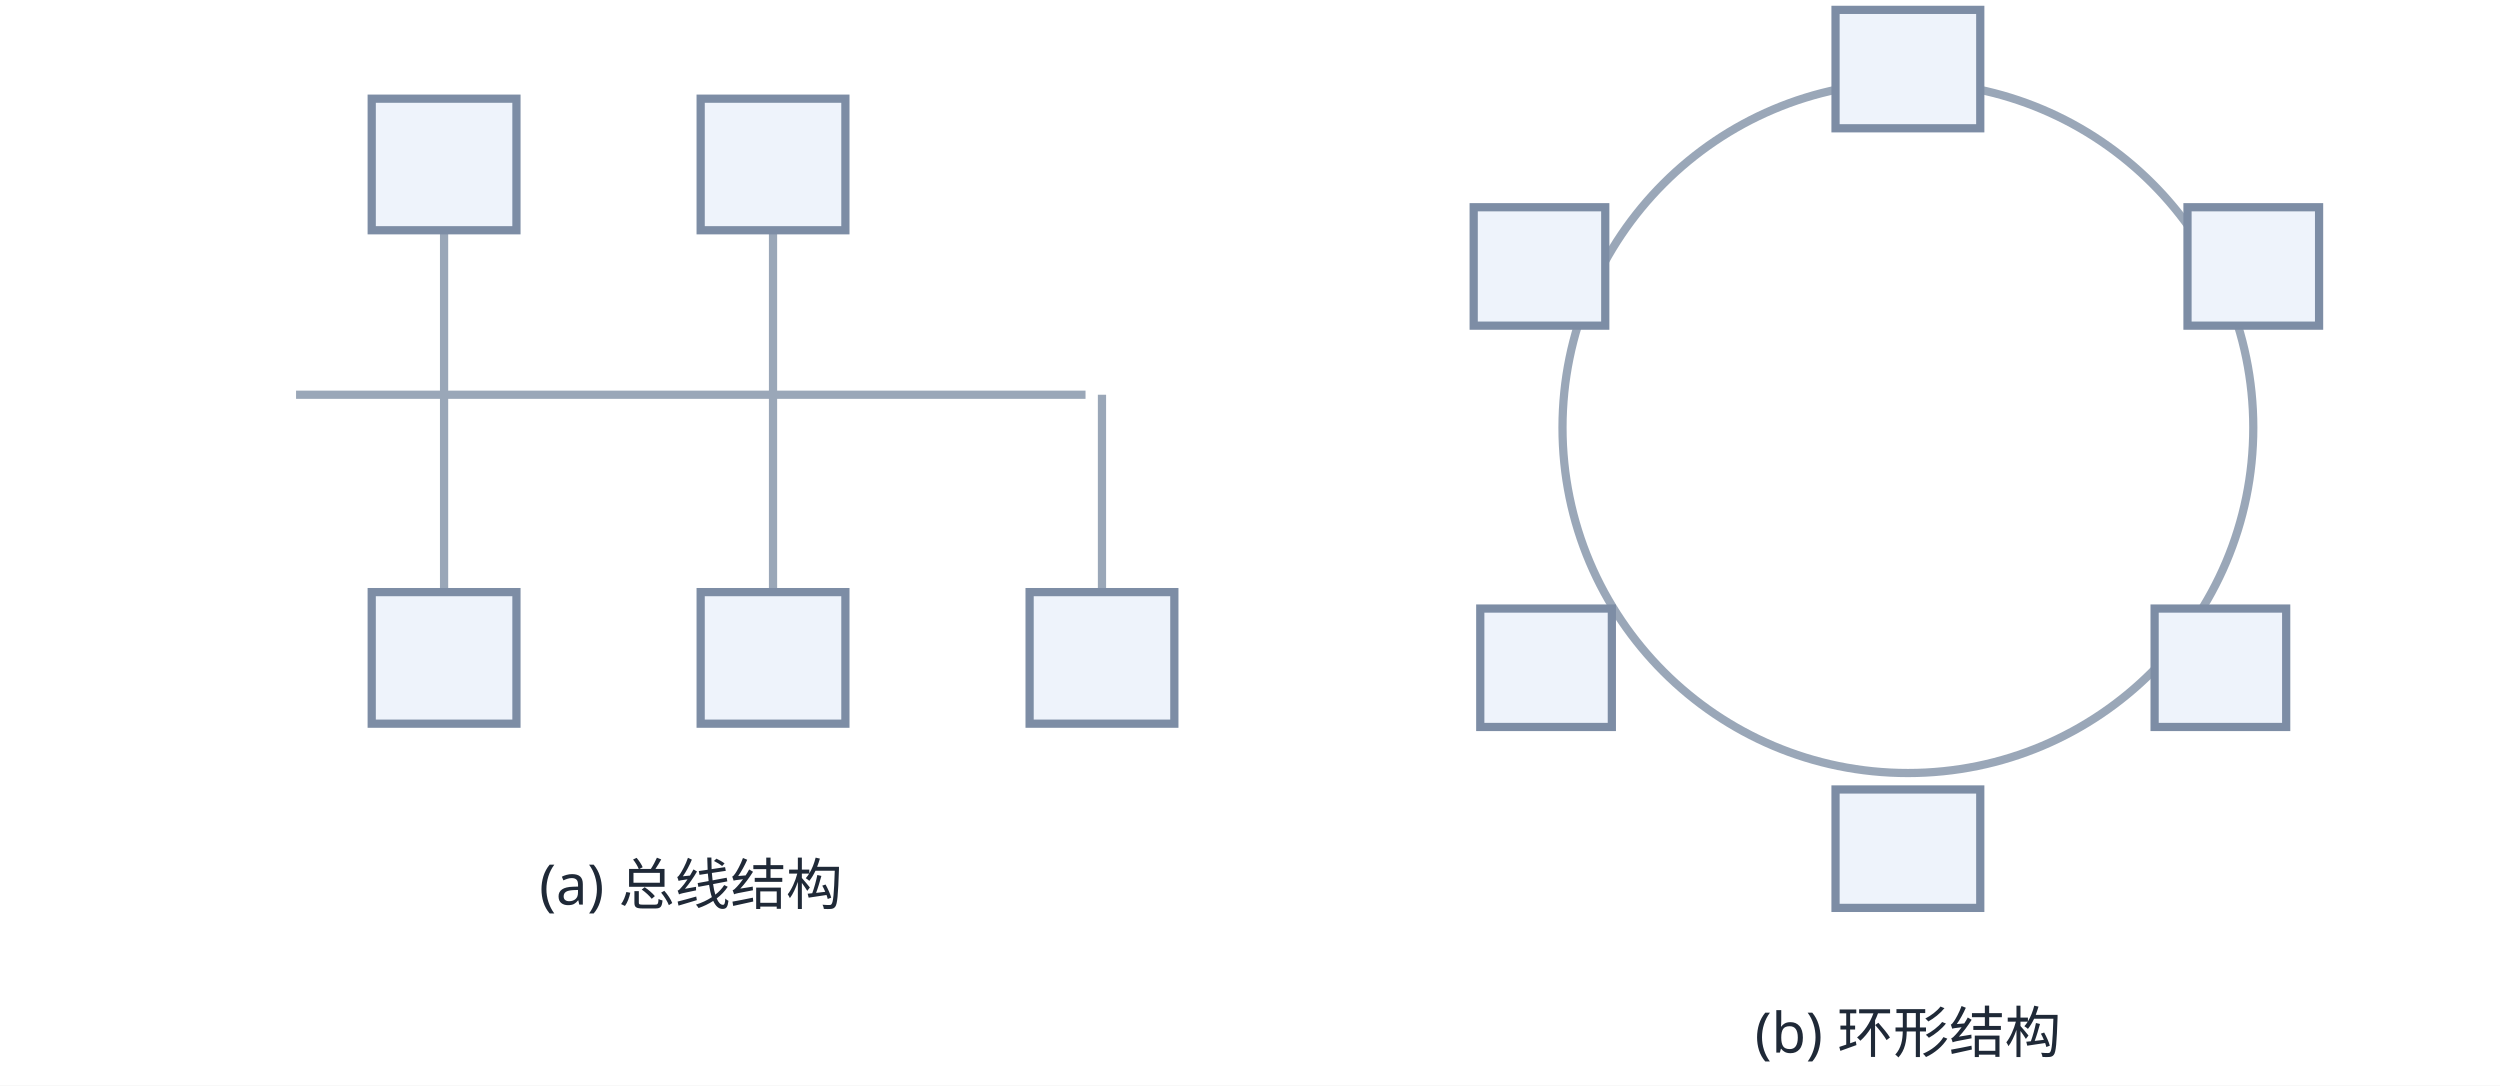
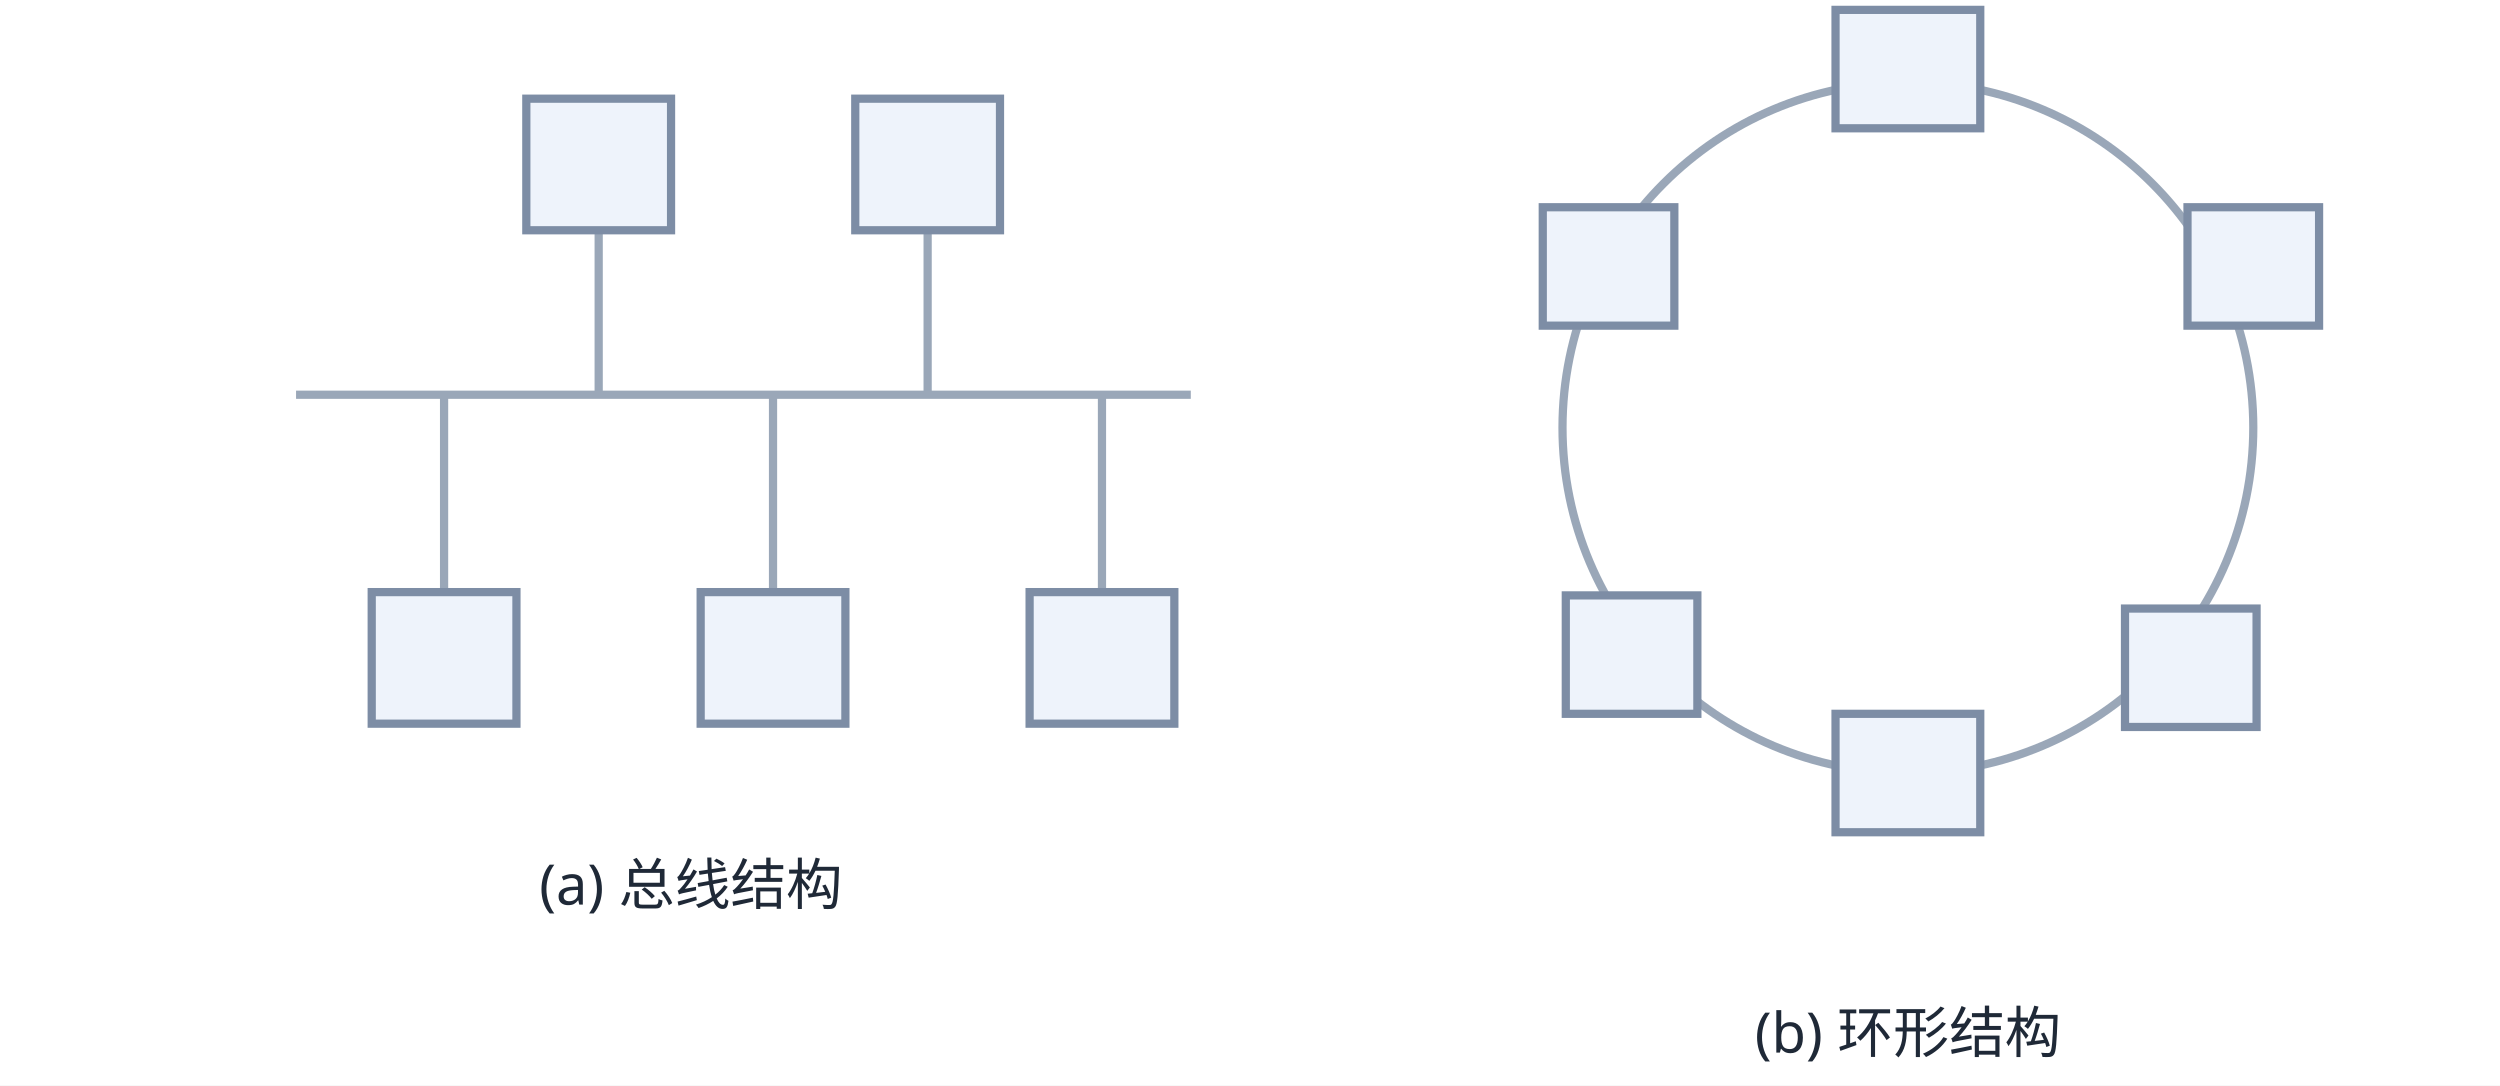
<svg xmlns="http://www.w3.org/2000/svg" width="760" height="330" viewBox="0 0 760 330" font-family="sans-serif">
  <rect width="760" height="330" fill="#ffffff" />
  <g stroke="#9aa7b8" stroke-width="2.5">
-     <line x1="90" y1="120" x2="330" y2="120" />
-     <line x1="135" y1="120" x2="135" y2="70" />
-     <line x1="235" y1="120" x2="235" y2="70" />
+     <line x1="90" y1="120" x2="362" y2="120" />
+     <line x1="182" y1="120" x2="182" y2="70" />
+     <line x1="282" y1="120" x2="282" y2="70" />
    <line x1="135" y1="120" x2="135" y2="180" />
    <line x1="235" y1="120" x2="235" y2="180" />
    <line x1="335" y1="120" x2="335" y2="180" />
  </g>
  <g fill="#eef3fb" stroke="#7d8da5" stroke-width="2.5">
-     <rect x="113" y="30" width="44" height="40" />
-     <rect x="213" y="30" width="44" height="40" />
+     <rect x="160" y="30" width="44" height="40" />
+     <rect x="260" y="30" width="44" height="40" />
    <rect x="113" y="180" width="44" height="40" />
    <rect x="213" y="180" width="44" height="40" />
    <rect x="313" y="180" width="44" height="40" />
  </g>
  <text x="210" y="275" text-anchor="middle" font-size="17" fill="#1f2937">(a) 总线结构</text>
  <circle cx="580" cy="130" r="105" fill="none" stroke="#9aa7b8" stroke-width="2.5" />
  <g fill="#eef3fb" stroke="#7d8da5" stroke-width="2.5">
    <rect x="558" y="3" width="44" height="36" />
    <rect x="665" y="63" width="40" height="36" />
-     <rect x="655" y="185" width="40" height="36" />
-     <rect x="558" y="240" width="44" height="36" />
-     <rect x="450" y="185" width="40" height="36" />
-     <rect x="448" y="63" width="40" height="36" />
+     <rect x="646" y="185" width="40" height="36" />
+     <rect x="558" y="217" width="44" height="36" />
+     <rect x="476" y="181" width="40" height="36" />
+     <rect x="469" y="63" width="40" height="36" />
  </g>
  <text x="580" y="320" text-anchor="middle" font-size="17" fill="#1f2937">(b) 环形结构</text>
</svg>
